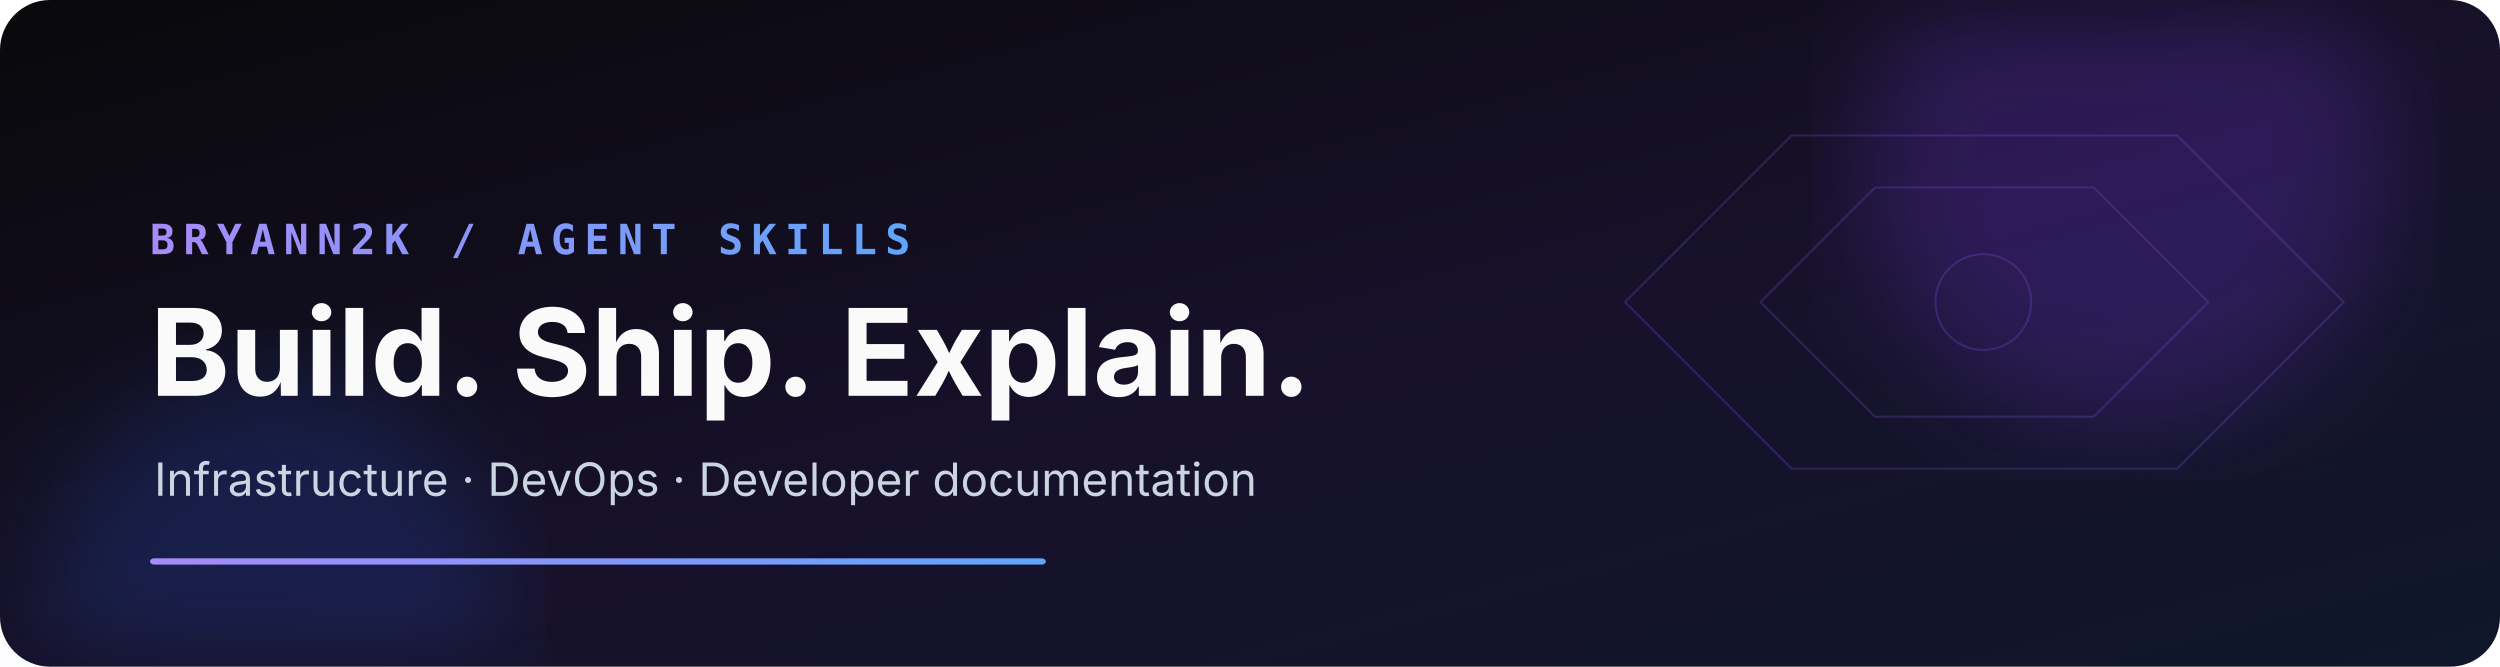
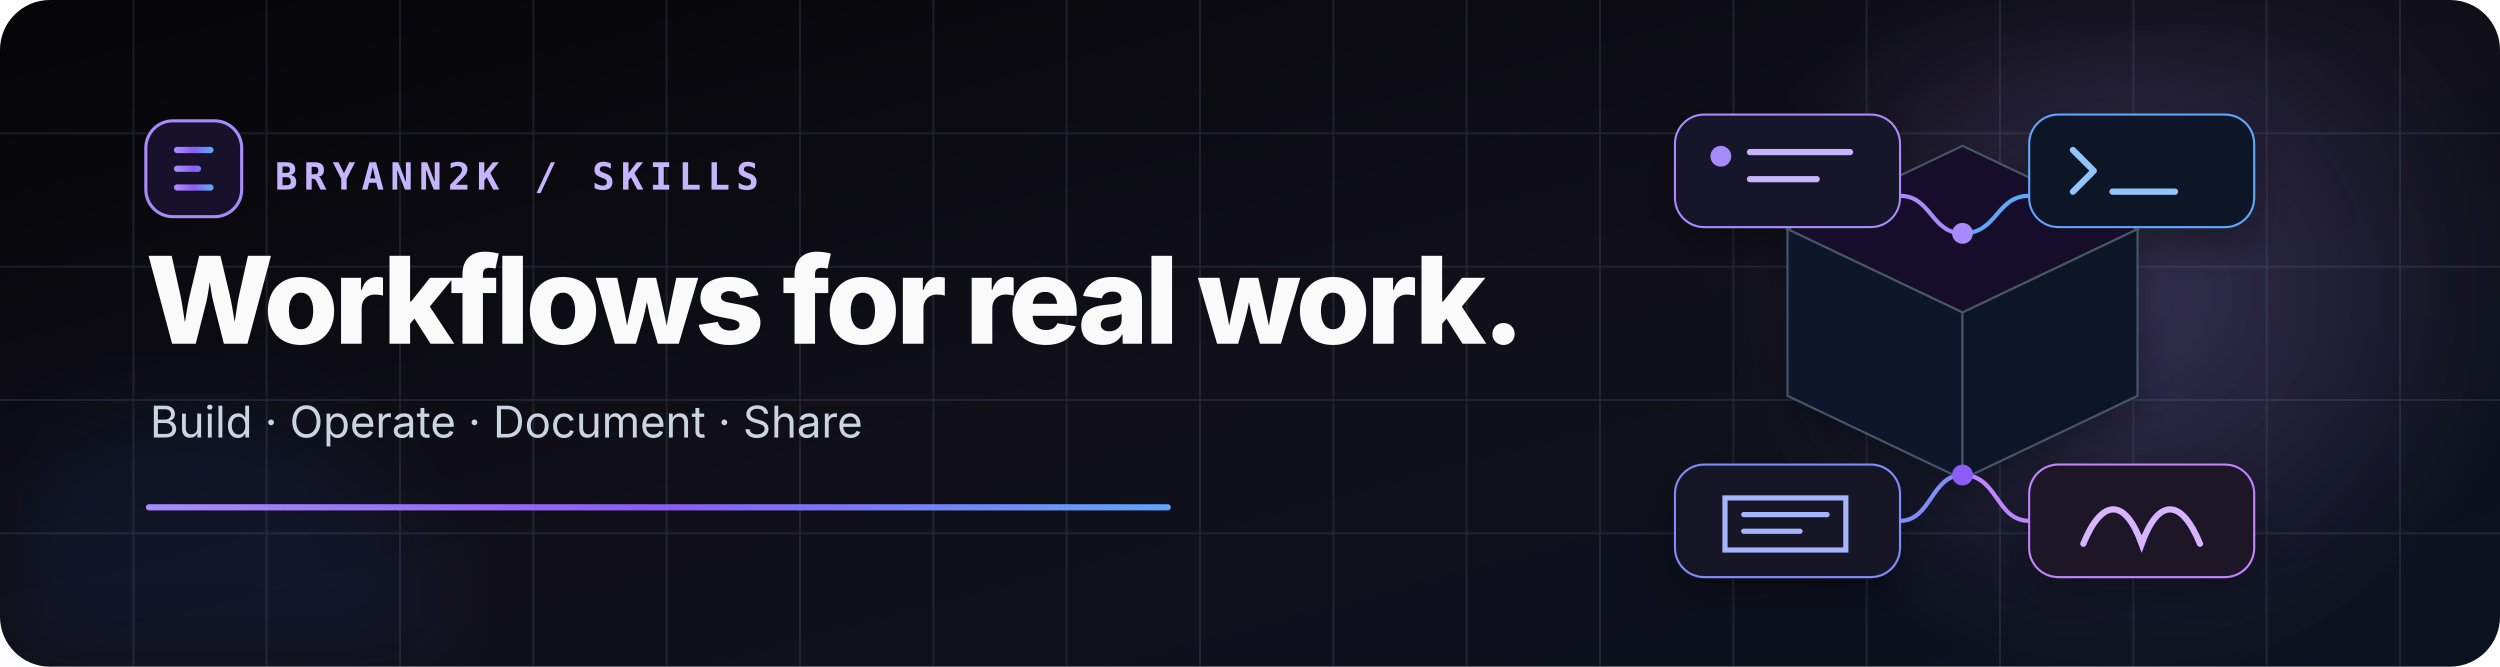
<svg xmlns="http://www.w3.org/2000/svg" width="1200" height="320" viewBox="0 0 1200 320" role="img" aria-labelledby="title desc">
  <defs>
-     <linearGradient id="bg" x1="0" y1="0" x2="1" y2="1">
-       <stop offset="0" stop-color="#09090b" />
-       <stop offset="0.55" stop-color="#17112b" />
-       <stop offset="1" stop-color="#0f172a" />
+     <linearGradient id="background" x1="0" y1="0" x2="1" y2="1">
+       <stop offset="0" stop-color="#050507" />
+       <stop offset="0.52" stop-color="#11101a" />
+       <stop offset="1" stop-color="#0b1220" />
    </linearGradient>
    <linearGradient id="accent" x1="0" y1="0" x2="1" y2="0">
      <stop offset="0" stop-color="#a78bfa" />
+       <stop offset="0.5" stop-color="#8b5cf6" />
      <stop offset="1" stop-color="#60a5fa" />
    </linearGradient>
-     <filter id="glow">
-       <feGaussianBlur stdDeviation="24" />
+     <radialGradient id="orb" cx="50%" cy="50%" r="50%">
+       <stop offset="0" stop-color="#a78bfa" stop-opacity=".26" />
+       <stop offset="1" stop-color="#a78bfa" stop-opacity="0" />
+     </radialGradient>
+     <filter id="blur">
+       <feGaussianBlur stdDeviation="22" />
+     </filter>
+     <filter id="soft-shadow" x="-20%" y="-20%" width="140%" height="140%">
+       <feDropShadow dx="0" dy="8" stdDeviation="10" flood-color="#000" flood-opacity=".35" />
    </filter>
  </defs>
-   <rect width="1200" height="320" rx="24" fill="url(#bg)" />
-   <circle cx="1020" cy="80" r="125" fill="#7c3aed" opacity=".22" filter="url(#glow)" />
-   <circle cx="130" cy="290" r="110" fill="#2563eb" opacity=".18" filter="url(#glow)" />
-   <g fill="none" stroke="#8b5cf6" opacity=".22">
-     <path d="M860 65h185l80 80-80 80H860l-80-80z" />
-     <path d="M900 90h105l55 55-55 55H900l-55-55z" />
-     <circle cx="952" cy="145" r="23" />
+   <rect width="1200" height="320" rx="24" fill="url(#background)" />
+   <circle cx="1022" cy="140" r="180" fill="url(#orb)" filter="url(#blur)" />
+   <circle cx="90" cy="314" r="120" fill="#2563eb" opacity=".08" filter="url(#blur)" />
+   <g opacity=".13" stroke="#94a3b8" stroke-width="1">
+     <path d="M0 64H1200M0 128H1200M0 192H1200M0 256H1200" />
+     <path d="M64 0V320M128 0V320M192 0V320M256 0V320M320 0V320M384 0V320M448 0V320M512 0V320M576 0V320M640 0V320M704 0V320M768 0V320M832 0V320M896 0V320M960 0V320M1024 0V320M1088 0V320M1152 0V320" />
  </g>
-   <text x="72" y="122" fill="url(#accent)" font-family="ui-monospace, SFMono-Regular, Menlo, monospace" font-size="20" font-weight="700" letter-spacing="4">BRYANN2K / AGENT SKILLS</text>
-   <text x="72" y="190" fill="#fafafa" font-family="Inter, ui-sans-serif, system-ui, sans-serif" font-size="58" font-weight="750">Build. Ship. Explain.</text>
-   <text x="74" y="238" fill="#cbd5e1" font-family="Inter, ui-sans-serif, system-ui, sans-serif" font-size="22">Infrastructure · DevOps · Developer documentation</text>
-   <rect x="72" y="268" width="430" height="3" rx="2" fill="url(#accent)" />
+   <g transform="translate(70 58)">
+     <rect width="46" height="46" rx="13" fill="#17112b" stroke="#a78bfa" stroke-width="1.5" />
+     <path d="M15 14h16M15 23h10M15 32h16" fill="none" stroke="url(#accent)" stroke-width="3" stroke-linecap="round" />
+   </g>
+   <text x="132" y="91" fill="#c4b5fd" font-family="ui-monospace, SFMono-Regular, Menlo, monospace" font-size="18" font-weight="700" letter-spacing="3">BRYANN2K / SKILLS</text>
+   <text x="70" y="165" fill="#fafafa" font-family="Inter, ui-sans-serif, system-ui, sans-serif" font-size="58" font-weight="760" letter-spacing="-2">Workflows for real work.</text>
+   <text x="72" y="210" fill="#cbd5e1" font-family="Inter, ui-sans-serif, system-ui, sans-serif" font-size="21">Build · Operate · Document · Share</text>
+   <rect x="70" y="242" width="492" height="3" rx="1.5" fill="url(#accent)" />
+   <g transform="translate(770 45)" filter="url(#soft-shadow)">
+     <path d="M88 65L172 25L256 65L172 105Z" fill="#17112b" stroke="#475569" />
+     <path d="M88 65V145L172 185V105Z" fill="#0f172a" stroke="#475569" />
+     <path d="M256 65V145L172 185V105Z" fill="#111827" stroke="#475569" />
+     <g transform="translate(34 10)">
+       <rect width="108" height="54" rx="14" fill="#181229" stroke="#a78bfa" />
+       <circle cx="22" cy="20" r="5" fill="#a78bfa" />
+       <path d="M36 18h48M36 31h32" stroke="#c4b5fd" stroke-width="3" stroke-linecap="round" />
+     </g>
+     <g transform="translate(204 10)">
+       <rect width="108" height="54" rx="14" fill="#0f1928" stroke="#60a5fa" />
+       <path d="M21 17l10 10-10 10M40 37h30" fill="none" stroke="#93c5fd" stroke-width="3" stroke-linecap="round" stroke-linejoin="round" />
+     </g>
+     <g transform="translate(34 178)">
+       <rect width="108" height="54" rx="14" fill="#141827" stroke="#818cf8" />
+       <path d="M24 16h58v25H24zM33 24h40M33 32h27" fill="none" stroke="#a5b4fc" stroke-width="2.5" stroke-linecap="round" />
+     </g>
+     <g transform="translate(204 178)">
+       <rect width="108" height="54" rx="14" fill="#1a1225" stroke="#c084fc" />
+       <path d="M26 38c9-22 20-22 28 0 8-22 19-22 28 0" fill="none" stroke="#d8b4fe" stroke-width="3" stroke-linecap="round" />
+     </g>
+     <g fill="none" stroke-width="2">
+       <path d="M142 49C157 49 157 67 172 67" stroke="#a78bfa" />
+       <path d="M204 49C188 49 189 67 172 67" stroke="#60a5fa" />
+       <path d="M142 205C157 205 157 183 172 183" stroke="#818cf8" />
+       <path d="M204 205C188 205 189 183 172 183" stroke="#c084fc" />
+     </g>
+     <circle cx="172" cy="67" r="5" fill="#a78bfa" />
+     <circle cx="172" cy="183" r="5" fill="#8b5cf6" />
+   </g>
</svg>
